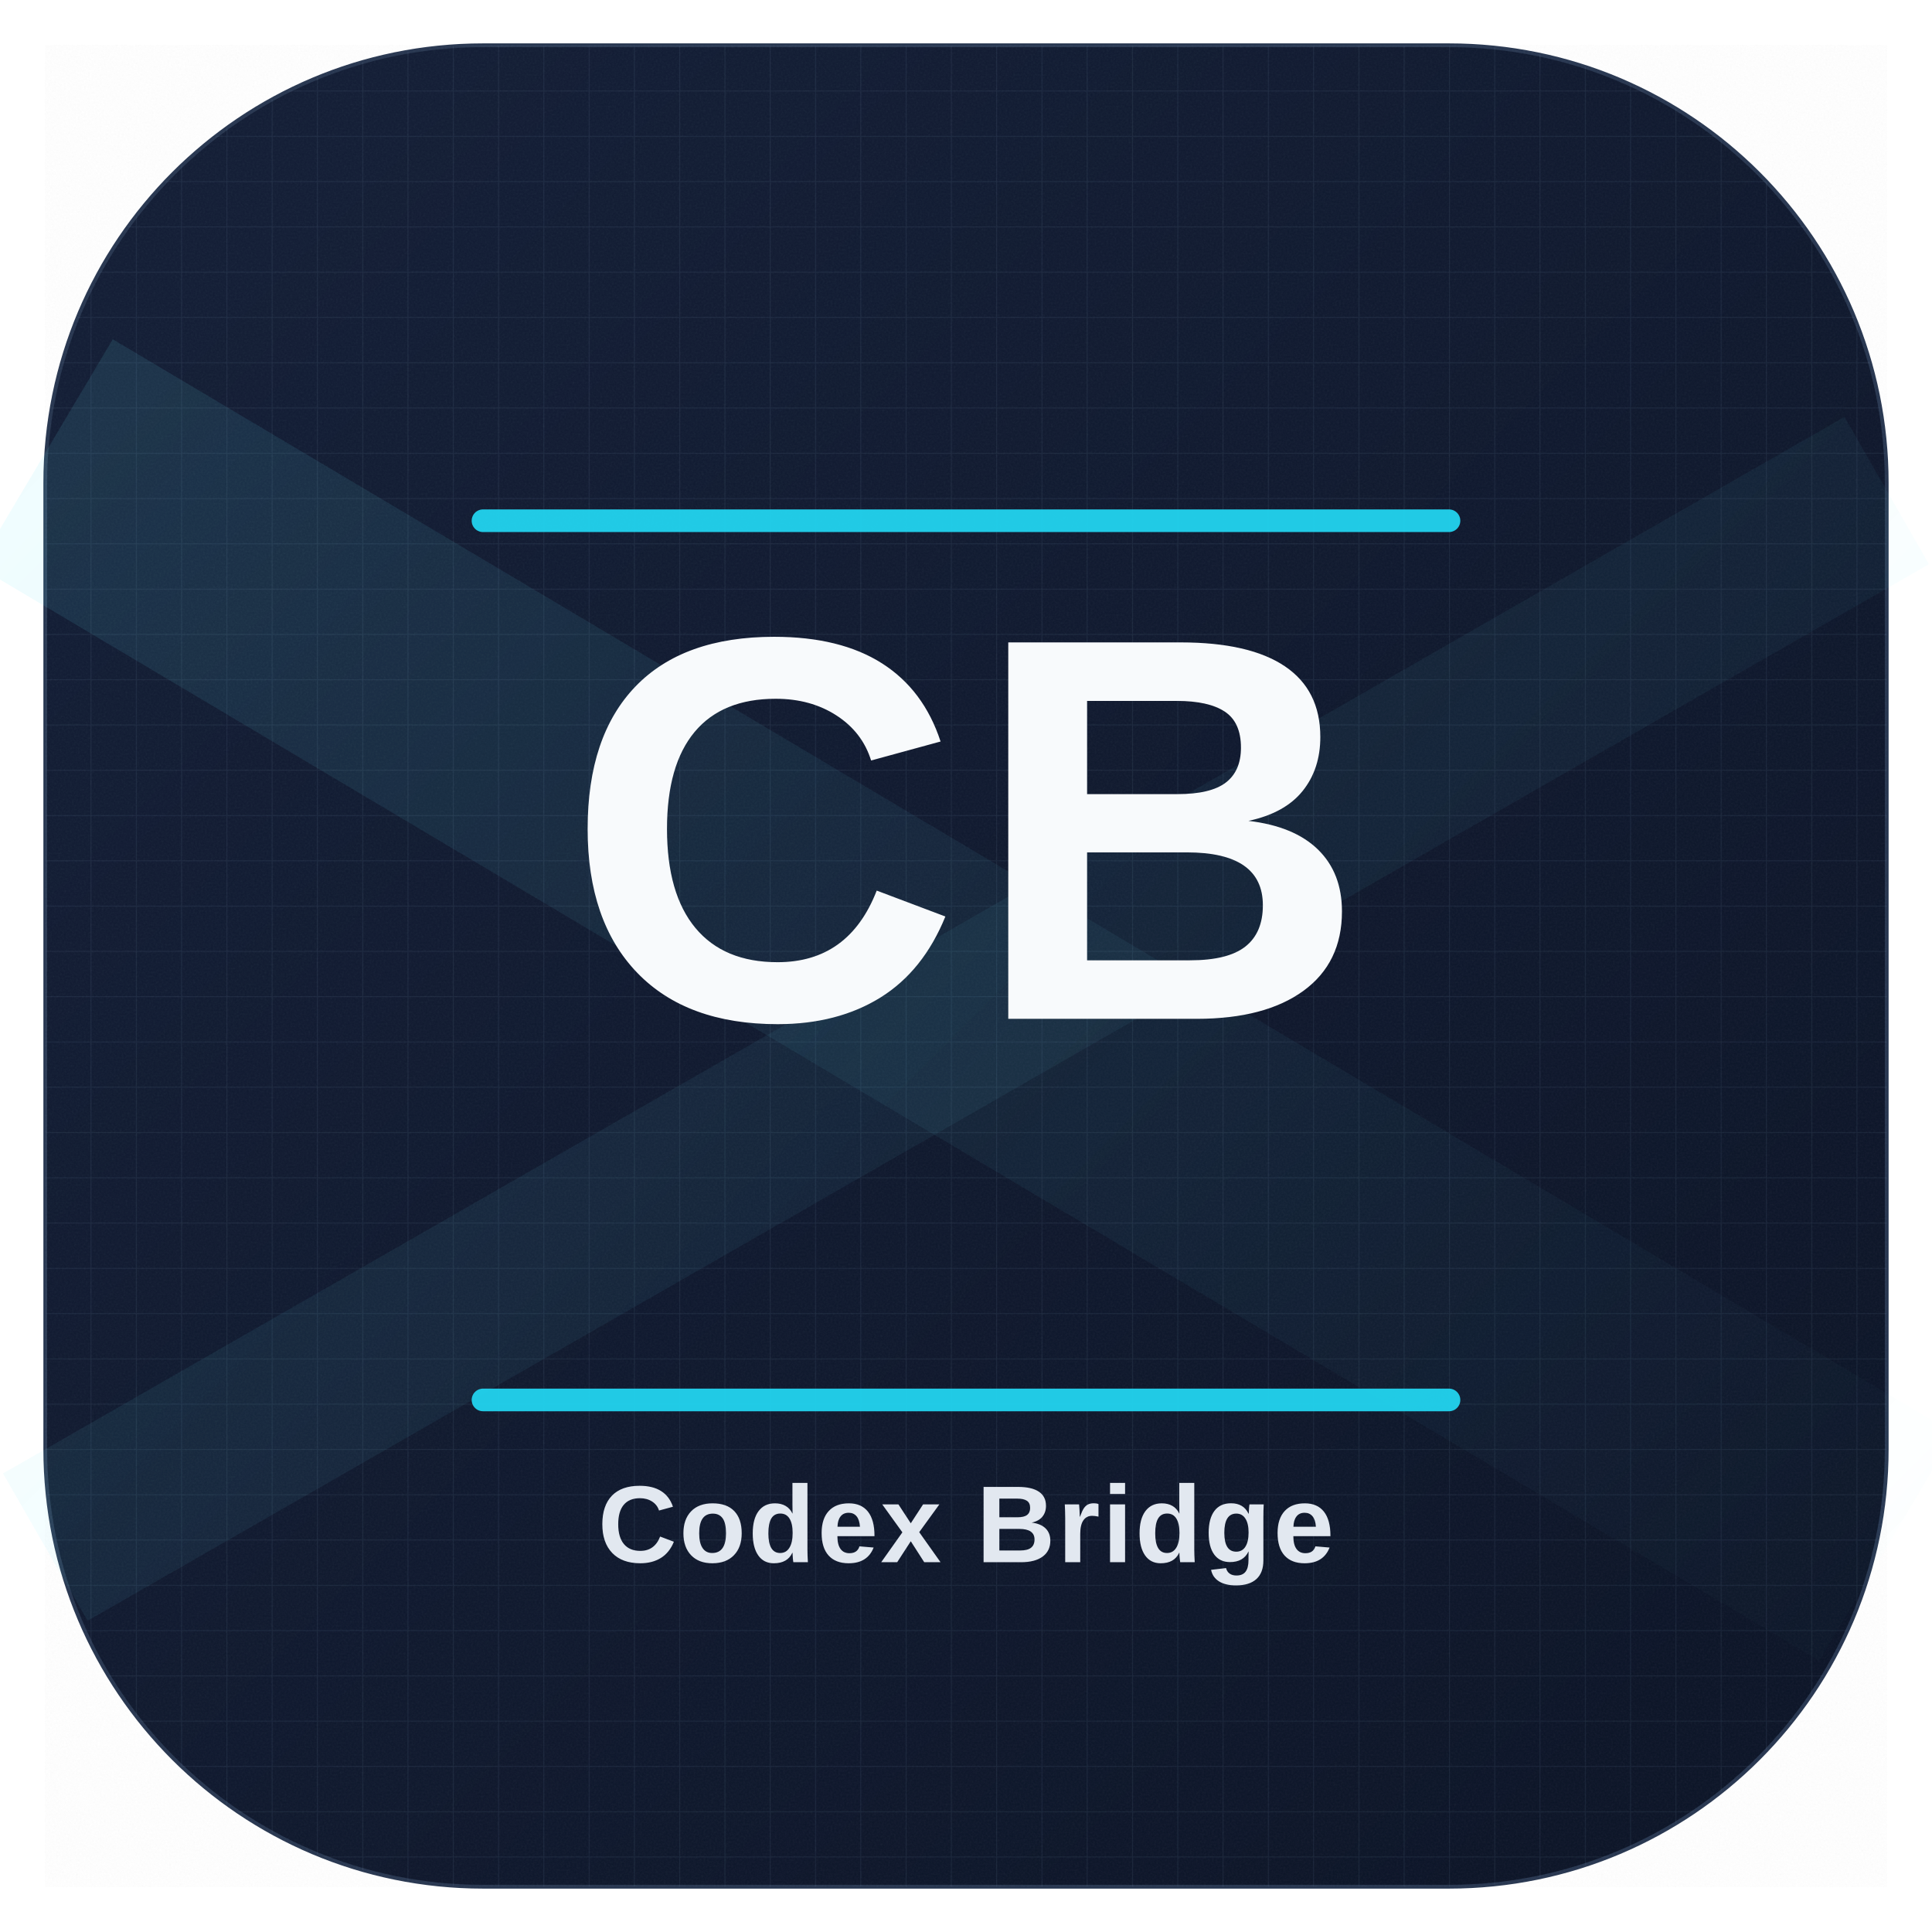
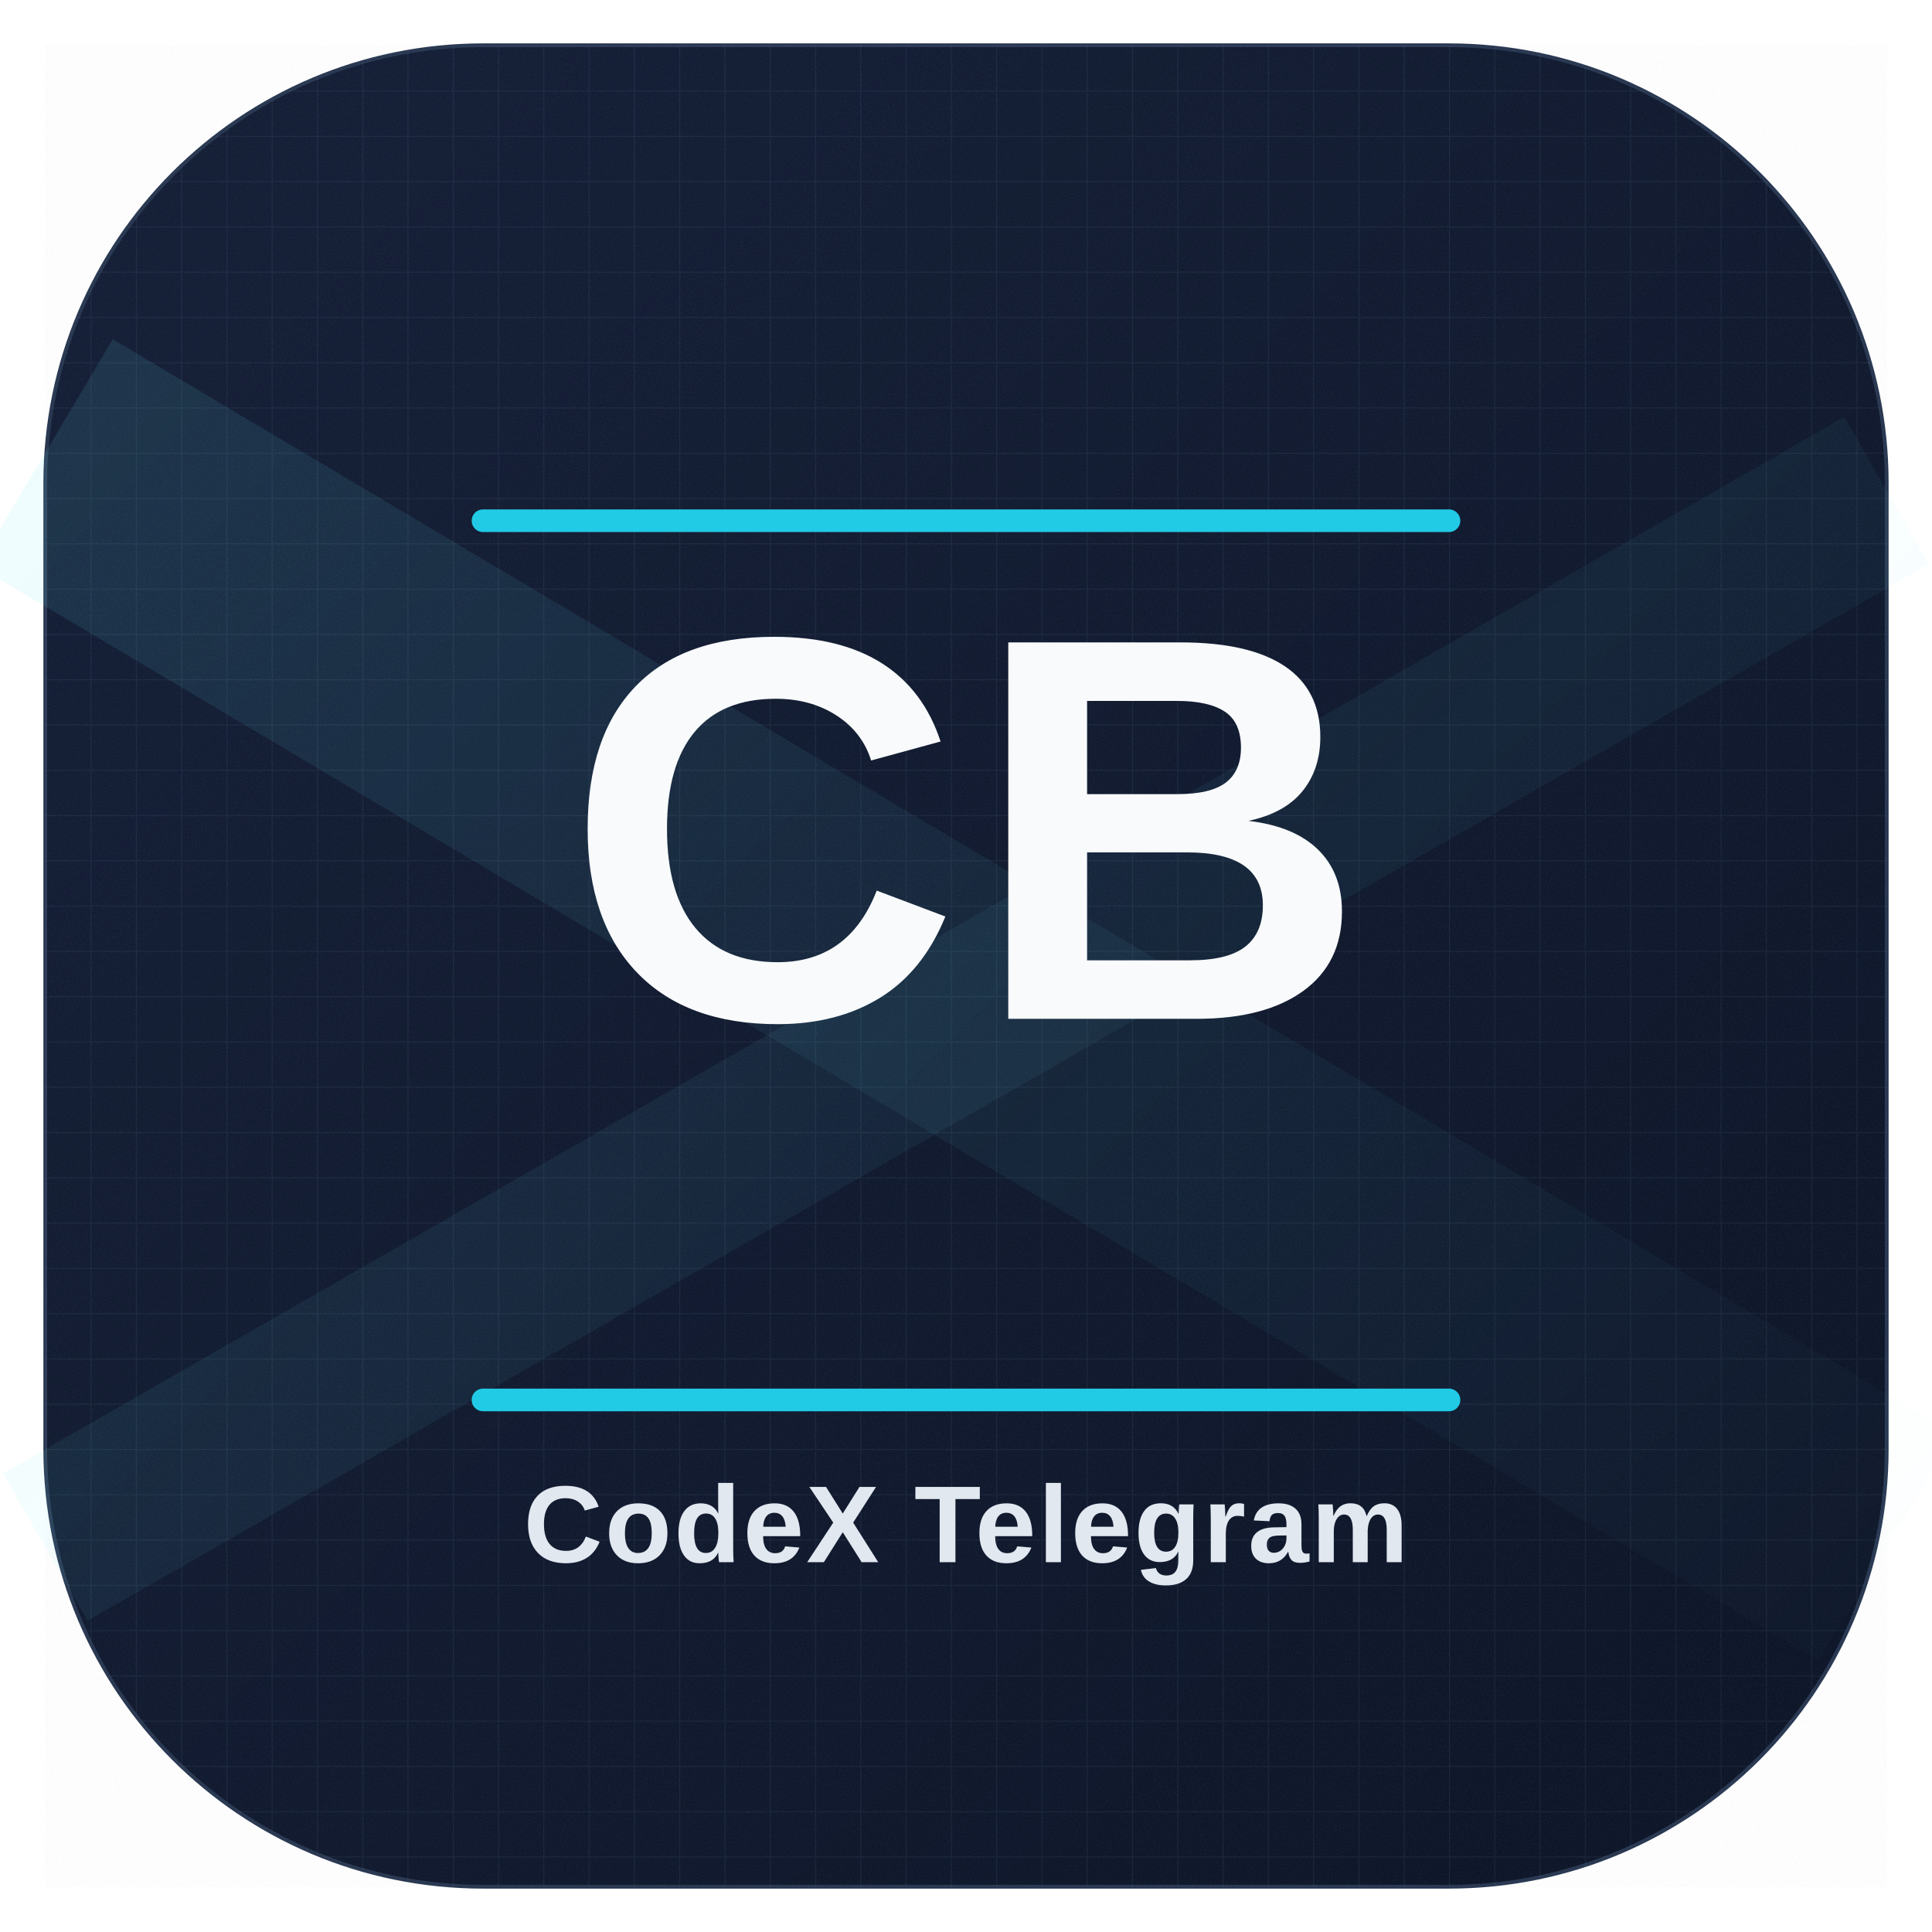
<svg xmlns="http://www.w3.org/2000/svg" width="1024" height="1024" viewBox="0 0 1024 1024" fill="none">
  <defs>
    <linearGradient id="bg" x1="120" y1="120" x2="904" y2="904" gradientUnits="userSpaceOnUse">
      <stop offset="0" stop-color="#111C34" />
      <stop offset="1" stop-color="#0A1326" />
    </linearGradient>
    <pattern id="gridTexture" width="24" height="24" patternUnits="userSpaceOnUse">
      <path d="M24 0H0V24" stroke="#8AA3C7" stroke-opacity="0.10" stroke-width="1" />
    </pattern>
    <filter id="noise" x="0" y="0" width="1" height="1" filterUnits="objectBoundingBox">
      <feTurbulence type="fractalNoise" baseFrequency="0.95" numOctaves="2" seed="17" stitchTiles="stitch" />
      <feColorMatrix type="saturate" values="0" />
      <feComponentTransfer>
        <feFuncA type="table" tableValues="0 0.06" />
      </feComponentTransfer>
    </filter>
    <linearGradient id="stripe" x1="0" y1="0" x2="1024" y2="1024" gradientUnits="userSpaceOnUse">
      <stop offset="0" stop-color="#67E8F9" stop-opacity="0.12" />
      <stop offset="1" stop-color="#67E8F9" stop-opacity="0" />
    </linearGradient>
  </defs>
  <rect x="24" y="24" width="976" height="976" rx="232" fill="url(#bg)" />
  <rect x="24" y="24" width="976" height="976" rx="232" stroke="#26354F" stroke-width="2" />
  <rect x="24" y="24" width="976" height="976" rx="232" fill="url(#gridTexture)" />
  <rect x="24" y="24" width="976" height="976" rx="232" filter="url(#noise)" />
  <path d="M24 240L1000 820" stroke="url(#stripe)" stroke-width="140" />
  <path d="M24 820L1000 260" stroke="url(#stripe)" stroke-width="90" />
  <path d="M256 276H768" stroke="#22D3EE" stroke-width="12" stroke-linecap="round" opacity="0.95" />
  <path d="M256 742H768" stroke="#22D3EE" stroke-width="12" stroke-linecap="round" opacity="0.95" />
  <text x="512" y="540" text-anchor="middle" fill="#F8FAFC" font-family="SF Pro Display, PingFang SC, Helvetica Neue, Arial, sans-serif" font-size="290" font-weight="700" letter-spacing="6">CB</text>
-   <text x="512" y="828" text-anchor="middle" fill="#E2E8F0" font-family="SF Pro Text, PingFang SC, Helvetica Neue, Arial, sans-serif" font-size="58" font-weight="600" letter-spacing="1.2">Codex Bridge</text>
+   <text x="512" y="828" text-anchor="middle" fill="#E2E8F0" font-family="SF Pro Text, PingFang SC, Helvetica Neue, Arial, sans-serif" font-size="58" font-weight="600" letter-spacing="1.2">CodeX Telegram</text>
</svg>
